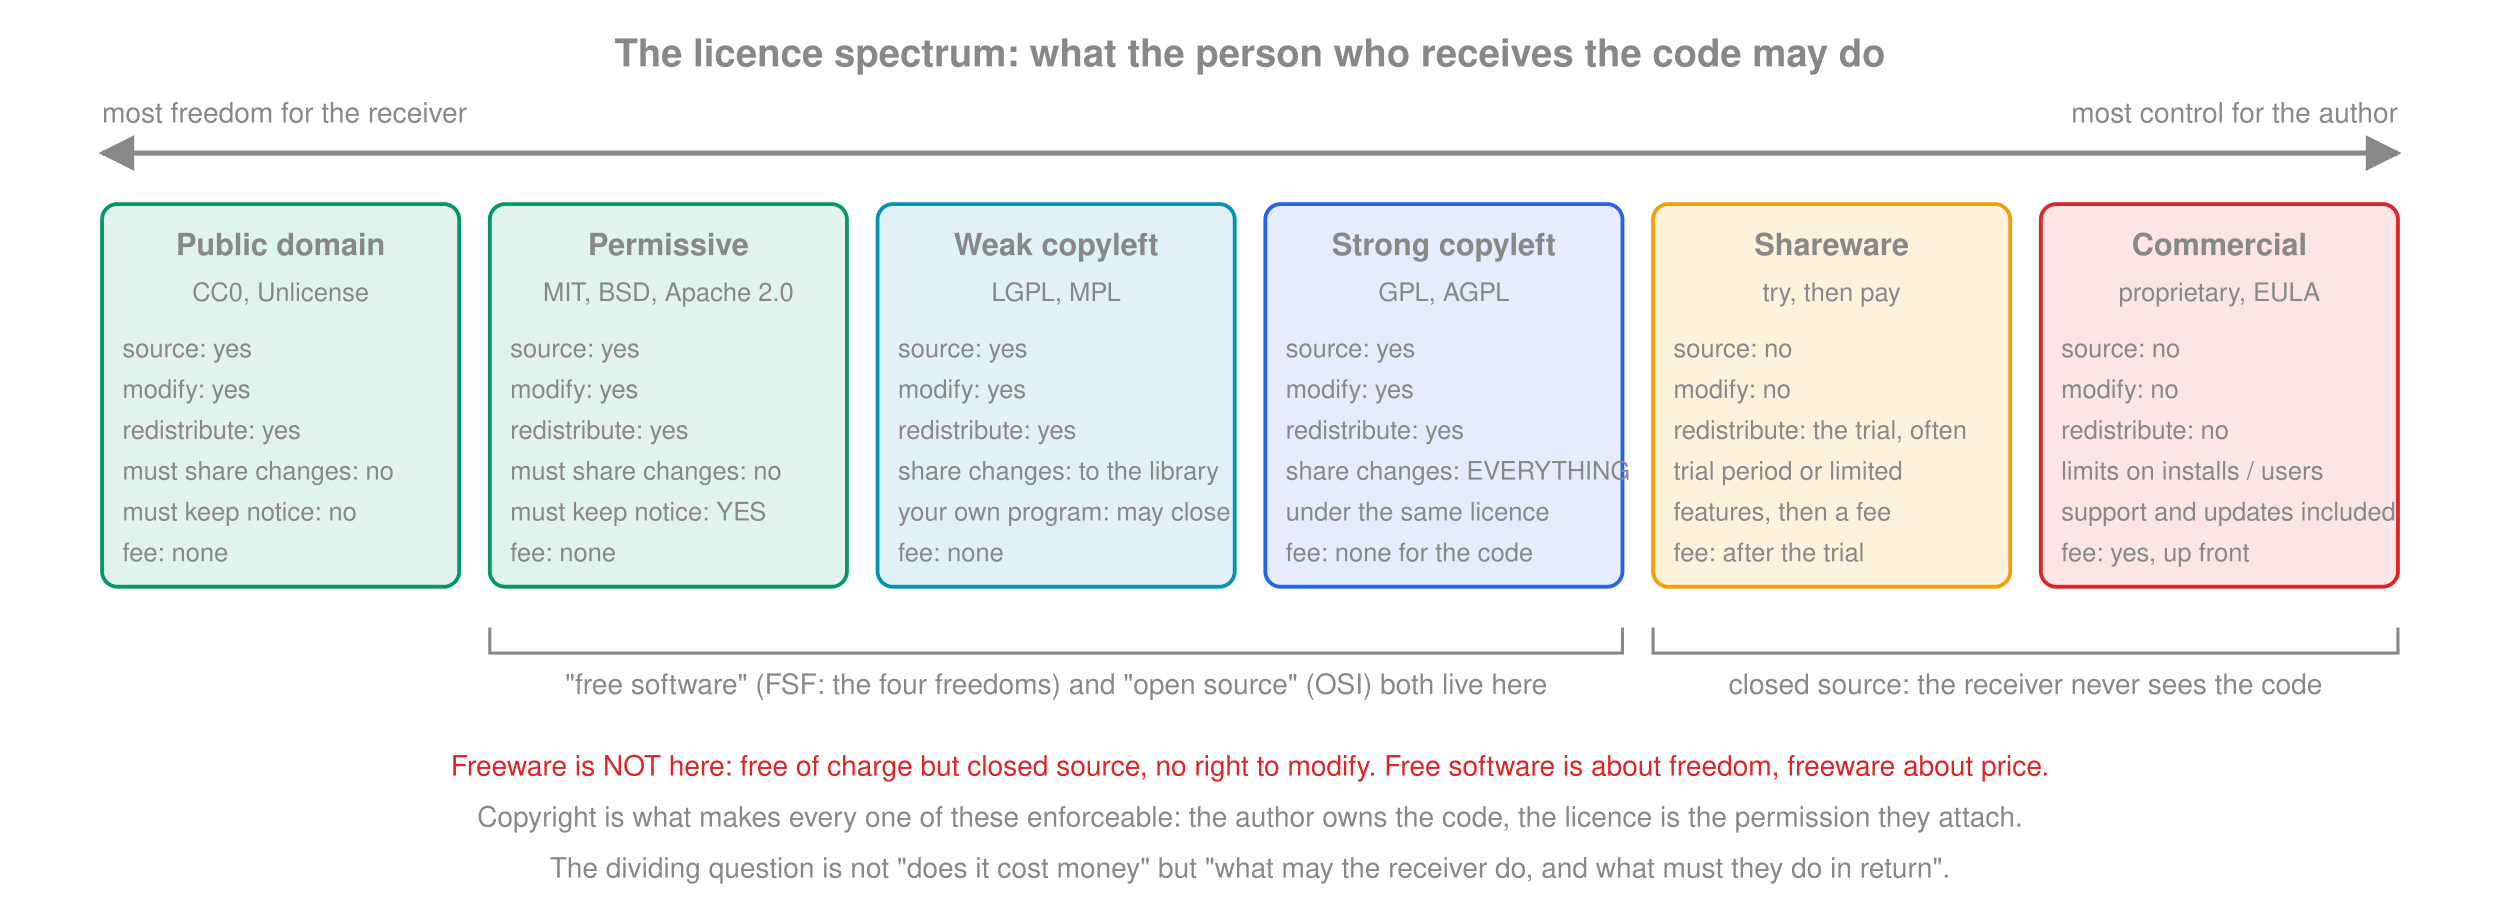
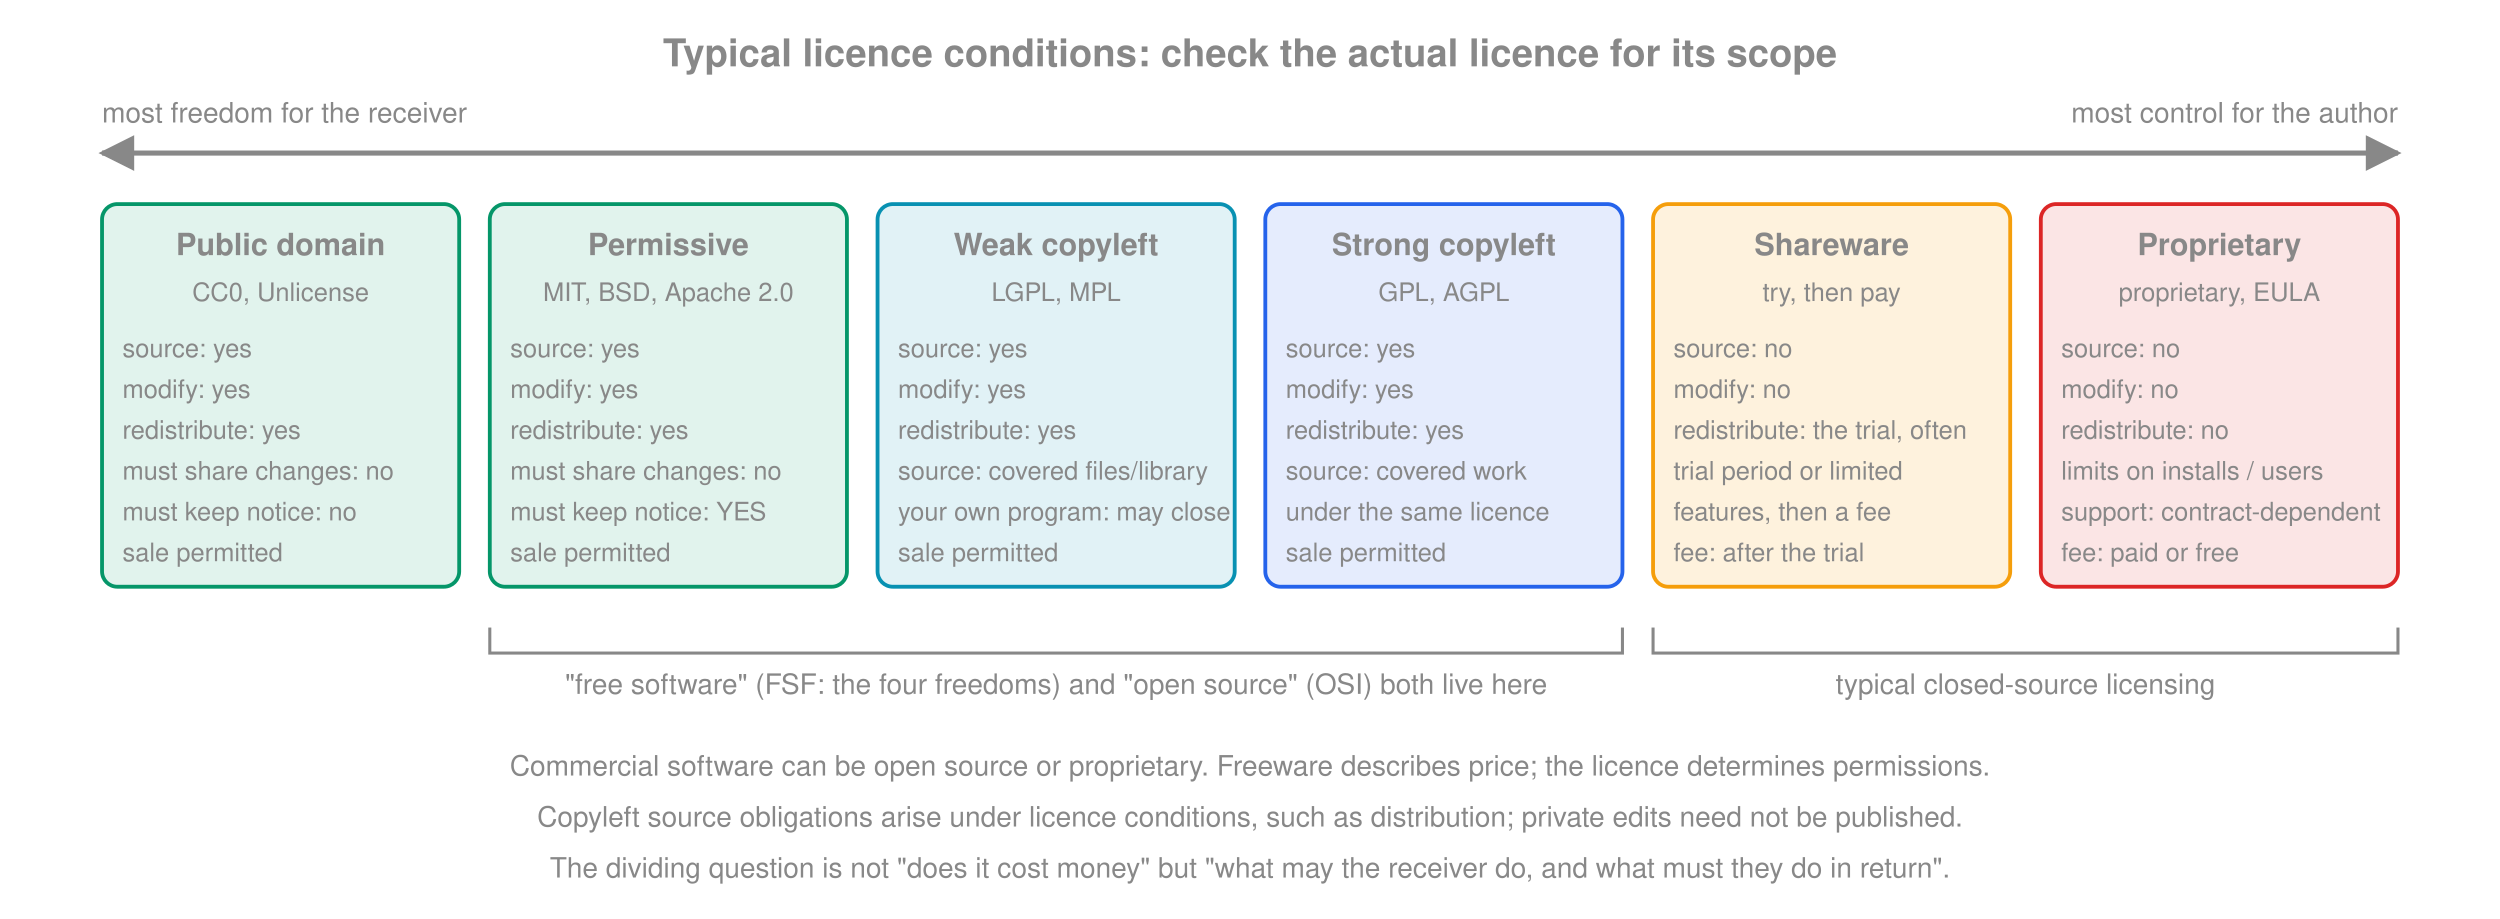
<svg xmlns="http://www.w3.org/2000/svg" width="100%" viewBox="0 0 980 360" font-family="Helvetica, Arial, sans-serif">
  <defs>
    <marker id="ls-arrow" viewBox="0 0 10 10" refX="9" refY="5" markerWidth="7" markerHeight="7" orient="auto-start-reverse">
      <path d="M0,0 L10,5 L0,10 z" fill="#888" />
    </marker>
  </defs>
-   <text x="490" y="26" text-anchor="middle" font-size="15" font-weight="bold" fill="#888">The licence spectrum: what the person who receives the code may do</text>
+   <text x="490" y="26" text-anchor="middle" font-size="15" font-weight="bold" fill="#888">Typical licence conditions: check the actual licence for its scope</text>
  <line x1="40" y1="60" x2="940" y2="60" stroke="#888" stroke-width="2" marker-end="url(#ls-arrow)" marker-start="url(#ls-arrow)" />
  <text x="40" y="48" font-size="11" fill="#888">most freedom for the receiver</text>
  <text x="940" y="48" text-anchor="end" font-size="11" fill="#888">most control for the author</text>
  <g stroke-width="1.5">
    <rect x="40" y="80" width="140" height="150" rx="6" stroke="#059669" fill="rgba(5,150,105,0.12)" />
    <rect x="192" y="80" width="140" height="150" rx="6" stroke="#059669" fill="rgba(5,150,105,0.12)" />
    <rect x="344" y="80" width="140" height="150" rx="6" stroke="#0891b2" fill="rgba(8,145,178,0.12)" />
    <rect x="496" y="80" width="140" height="150" rx="6" stroke="#2563eb" fill="rgba(37,99,235,0.12)" />
    <rect x="648" y="80" width="140" height="150" rx="6" stroke="#f59e0b" fill="rgba(245,158,11,0.14)" />
    <rect x="800" y="80" width="140" height="150" rx="6" stroke="#dc2626" fill="rgba(220,38,38,0.12)" />
  </g>
  <g font-size="12" font-weight="bold" fill="#888" text-anchor="middle">
    <text x="110" y="100">Public domain</text>
    <text x="262" y="100">Permissive</text>
    <text x="414" y="100">Weak copyleft</text>
    <text x="566" y="100">Strong copyleft</text>
    <text x="718" y="100">Shareware</text>
-     <text x="870" y="100">Commercial</text>
+     <text x="870" y="100">Proprietary</text>
  </g>
  <g font-size="10" fill="#888" text-anchor="middle">
    <text x="110" y="118">CC0, Unlicense</text>
    <text x="262" y="118">MIT, BSD, Apache 2.0</text>
    <text x="414" y="118">LGPL, MPL</text>
    <text x="566" y="118">GPL, AGPL</text>
    <text x="718" y="118">try, then pay</text>
    <text x="870" y="118">proprietary, EULA</text>
  </g>
  <g font-size="10" fill="#888">
    <text x="48" y="140">source: yes</text>
    <text x="48" y="156">modify: yes</text>
    <text x="48" y="172">redistribute: yes</text>
    <text x="48" y="188">must share changes: no</text>
    <text x="48" y="204">must keep notice: no</text>
-     <text x="48" y="220">fee: none</text>
+     <text x="48" y="220">sale permitted</text>
    <text x="200" y="140">source: yes</text>
    <text x="200" y="156">modify: yes</text>
    <text x="200" y="172">redistribute: yes</text>
    <text x="200" y="188">must share changes: no</text>
    <text x="200" y="204">must keep notice: YES</text>
-     <text x="200" y="220">fee: none</text>
+     <text x="200" y="220">sale permitted</text>
    <text x="352" y="140">source: yes</text>
    <text x="352" y="156">modify: yes</text>
    <text x="352" y="172">redistribute: yes</text>
-     <text x="352" y="188">share changes: to the library</text>
+     <text x="352" y="188">source: covered files/library</text>
    <text x="352" y="204">your own program: may close</text>
-     <text x="352" y="220">fee: none</text>
+     <text x="352" y="220">sale permitted</text>
    <text x="504" y="140">source: yes</text>
    <text x="504" y="156">modify: yes</text>
    <text x="504" y="172">redistribute: yes</text>
-     <text x="504" y="188">share changes: EVERYTHING</text>
+     <text x="504" y="188">source: covered work</text>
    <text x="504" y="204">under the same licence</text>
-     <text x="504" y="220">fee: none for the code</text>
+     <text x="504" y="220">sale permitted</text>
    <text x="656" y="140">source: no</text>
    <text x="656" y="156">modify: no</text>
    <text x="656" y="172">redistribute: the trial, often</text>
    <text x="656" y="188">trial period or limited</text>
    <text x="656" y="204">features, then a fee</text>
    <text x="656" y="220">fee: after the trial</text>
    <text x="808" y="140">source: no</text>
    <text x="808" y="156">modify: no</text>
    <text x="808" y="172">redistribute: no</text>
    <text x="808" y="188">limits on installs / users</text>
-     <text x="808" y="204">support and updates included</text>
-     <text x="808" y="220">fee: yes, up front</text>
+     <text x="808" y="204">support: contract-dependent</text>
+     <text x="808" y="220">fee: paid or free</text>
  </g>
  <path d="M192,246 L192,256 L636,256 L636,246" stroke="#888" stroke-width="1.2" fill="none" />
  <text x="414" y="272" text-anchor="middle" font-size="11" fill="#888">"free software" (FSF: the four freedoms) and "open source" (OSI) both live here</text>
  <path d="M648,246 L648,256 L940,256 L940,246" stroke="#888" stroke-width="1.2" fill="none" />
-   <text x="794" y="272" text-anchor="middle" font-size="11" fill="#888">closed source: the receiver never sees the code</text>
-   <text x="490" y="304" text-anchor="middle" font-size="11" fill="#dc2626">Freeware is NOT here: free of charge but closed source, no right to modify. Free software is about freedom, freeware about price.</text>
-   <text x="490" y="324" text-anchor="middle" font-size="11" fill="#888">Copyright is what makes every one of these enforceable: the author owns the code, the licence is the permission they attach.</text>
+   <text x="794" y="272" text-anchor="middle" font-size="11" fill="#888">typical closed-source licensing</text>
+   <text x="490" y="304" text-anchor="middle" font-size="11" fill="#888">Commercial software can be open source or proprietary. Freeware describes price; the licence determines permissions.</text>
+   <text x="490" y="324" text-anchor="middle" font-size="11" fill="#888">Copyleft source obligations arise under licence conditions, such as distribution; private edits need not be published.</text>
  <text x="490" y="344" text-anchor="middle" font-size="11" fill="#888">The dividing question is not "does it cost money" but "what may the receiver do, and what must they do in return".</text>
</svg>
